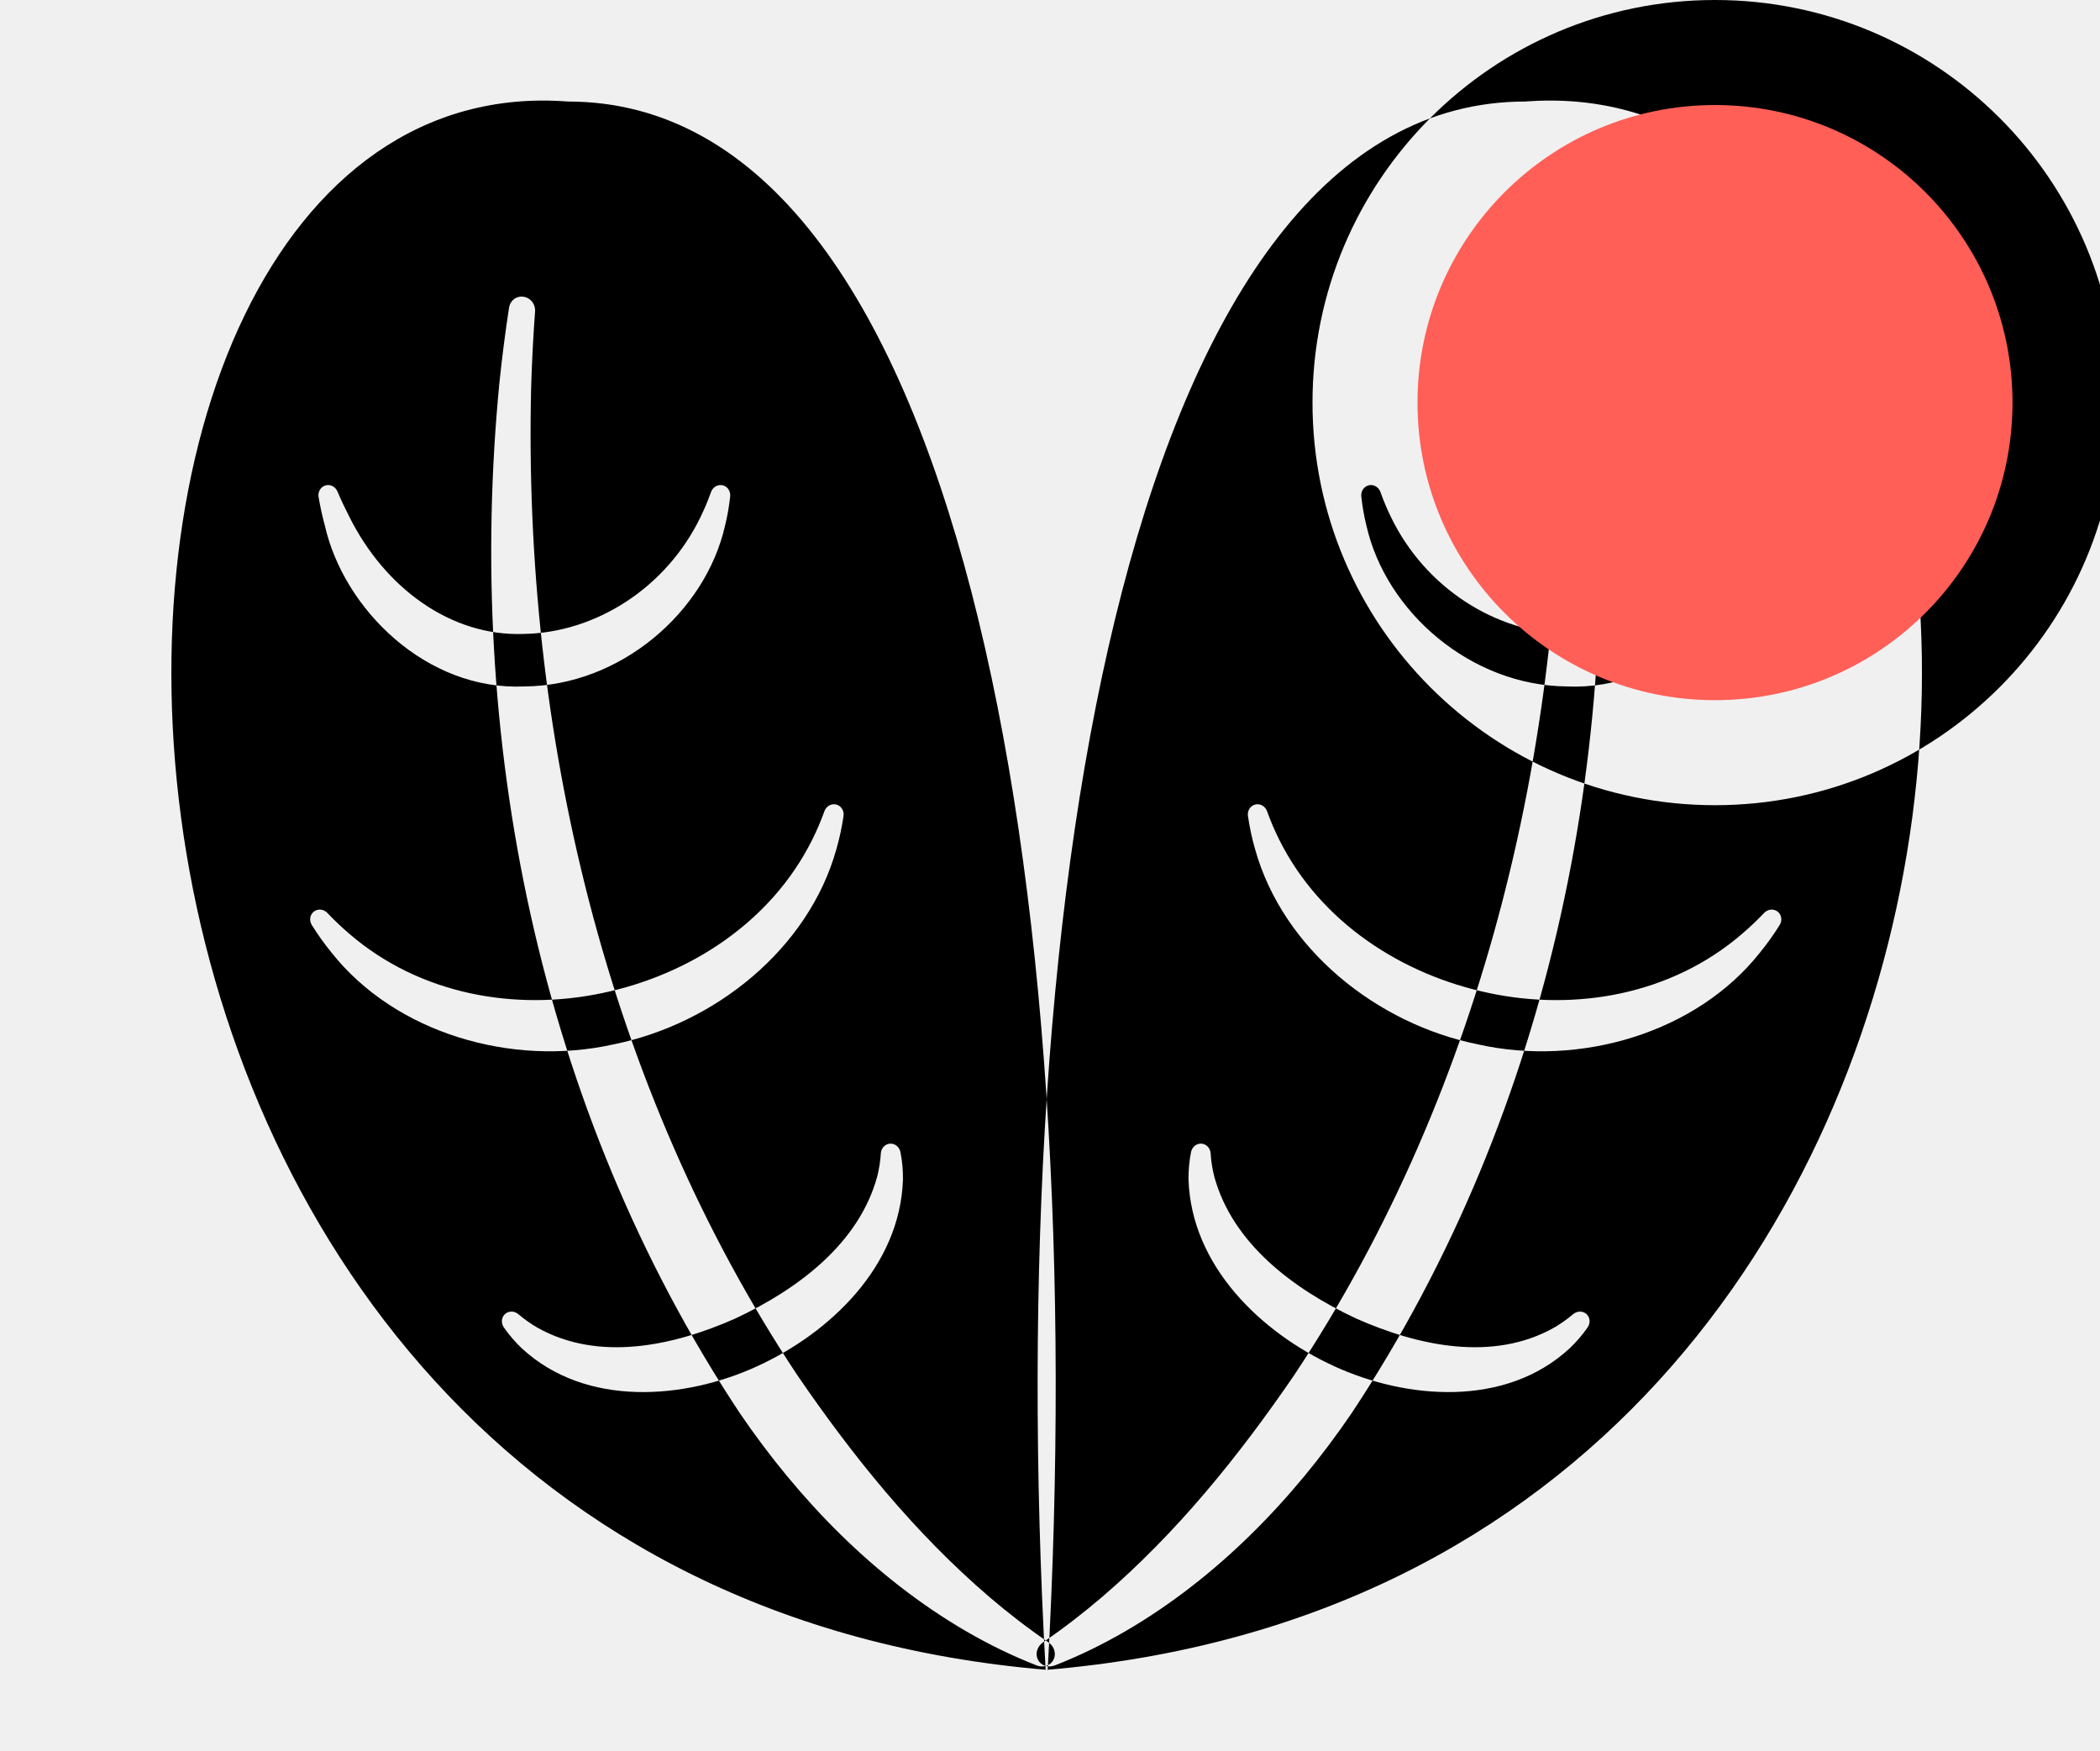
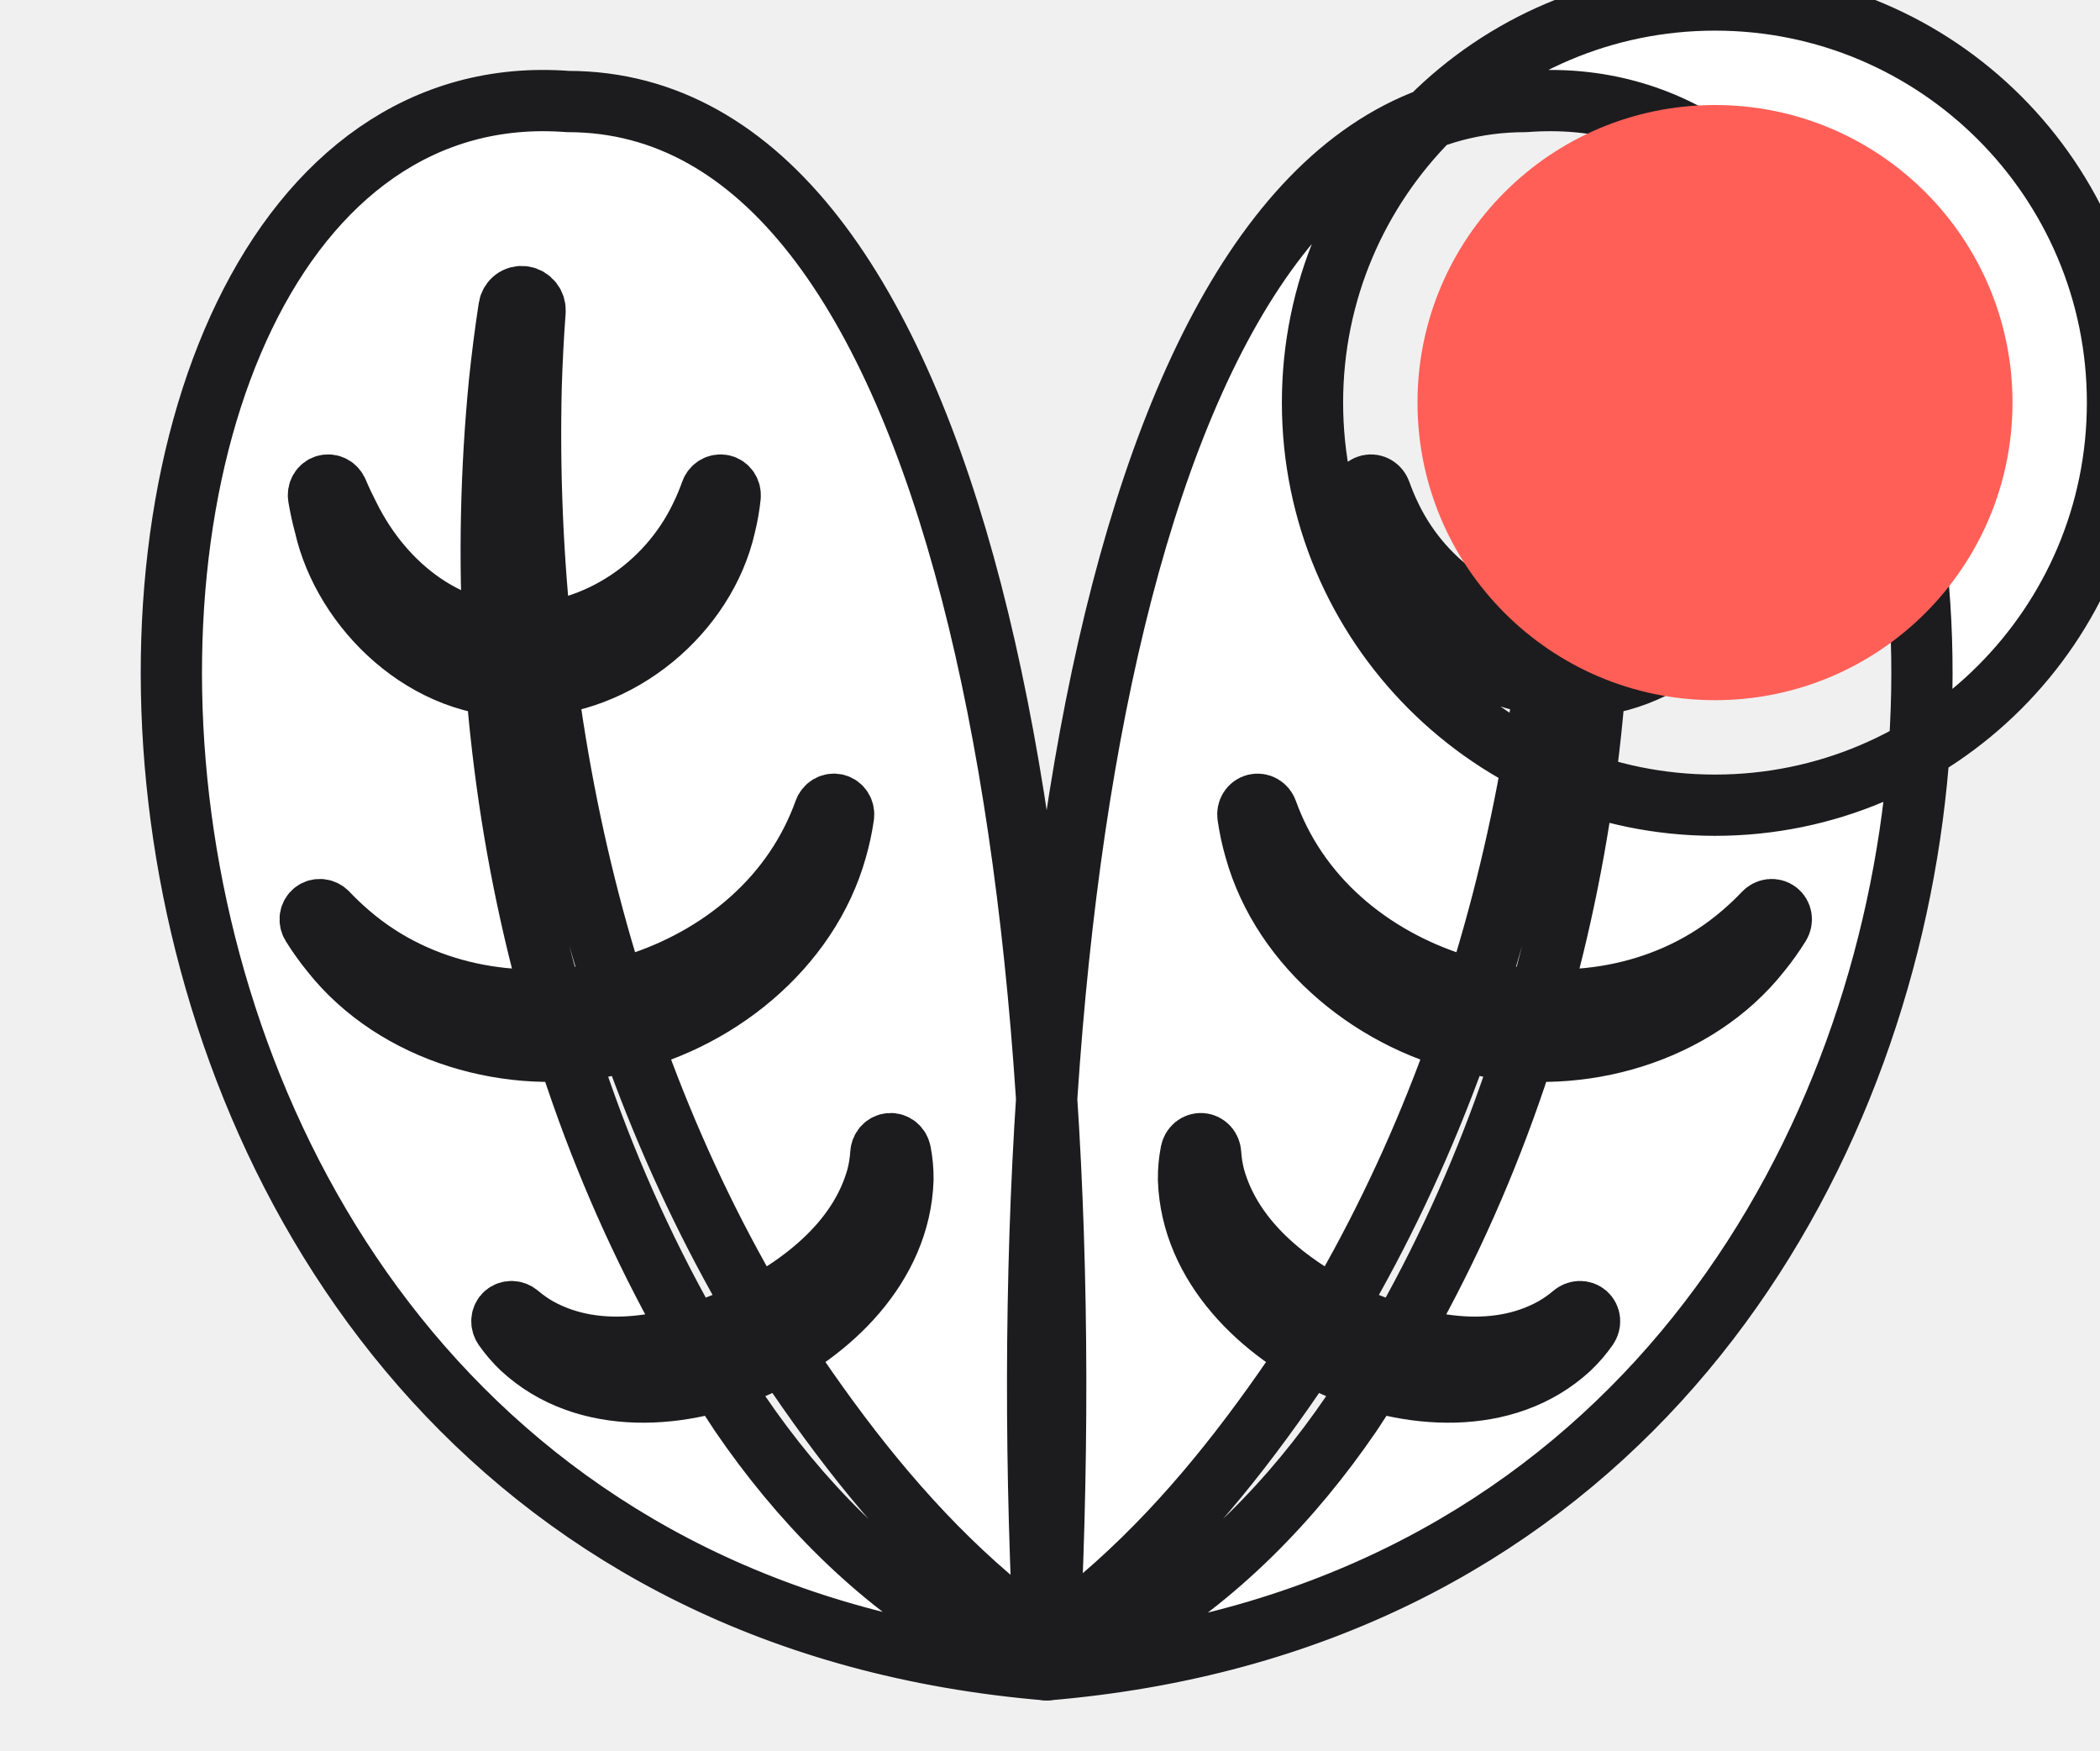
<svg xmlns="http://www.w3.org/2000/svg" viewBox="40 14 240 200">
-   <path fill="#000000" fill-rule="evenodd" d="M159.737 204.8C36.221 194.555 38.184 20.523 104.909 25.6C149.768 25.6 164.721 115.2 159.737 204.8Z M159.5 204.8C283.016 194.555 281.053 20.523 214.328 25.6C169.469 25.6 154.516 115.2 159.5 204.8Z M160.544 204.288C160.188 204.425 159.794 204.449 159.434 204.328C159.075 204.208 158.782 203.957 158.617 203.625C158.452 203.293 158.426 202.902 158.542 202.532C158.658 202.162 158.908 201.848 159.225 201.632C161.562 200.034 163.801 198.304 165.952 196.468C174.509 189.13 181.56 180.393 187.898 171.131C209.763 138.226 219.299 97.595 218.318 58.073C218.231 55.235 218.084 52.41 217.873 49.578C217.844 49.189 217.96 48.794 218.206 48.48C218.452 48.166 218.807 47.958 219.194 47.901C219.58 47.845 219.97 47.944 220.278 48.177C220.587 48.41 220.788 48.758 220.847 49.142C221.284 51.989 221.649 54.838 221.947 57.711C225.857 97.777 217.709 140.468 194.438 175.516C187.699 185.391 179.05 194.307 168.617 200.378C166.005 201.895 163.303 203.213 160.544 204.288Z M219.764 164.17C219.978 163.986 220.249 163.869 220.535 163.859C220.821 163.85 221.097 163.948 221.306 164.134C221.514 164.321 221.641 164.584 221.664 164.87C221.686 165.155 221.6 165.438 221.441 165.67C220.837 166.532 220.159 167.324 219.386 168.058C212.047 174.844 200.734 173.891 192.467 170.094C184.167 166.285 176.163 158.691 175.83 148.777C175.817 147.714 175.913 146.666 176.117 145.635C176.174 145.359 176.318 145.101 176.54 144.919C176.761 144.738 177.039 144.648 177.318 144.669C177.597 144.69 177.858 144.821 178.05 145.034C178.242 145.247 178.345 145.524 178.36 145.805C178.417 146.708 178.558 147.577 178.772 148.429C180.87 156.102 187.848 161.302 194.955 164.634C202.123 167.823 210.629 169.604 217.585 165.706C218.347 165.264 219.067 164.761 219.764 164.17Z M241.608 118.315C241.803 118.108 242.066 117.967 242.353 117.934C242.64 117.902 242.926 117.979 243.151 118.152C243.376 118.325 243.525 118.581 243.567 118.866C243.61 119.152 243.542 119.442 243.392 119.685C242.706 120.784 241.978 121.81 241.153 122.821C233.85 132.056 220.54 135.914 208.946 133.335C197.32 131.008 186.606 122.4 183.433 111.005C183.073 109.754 182.808 108.508 182.622 107.228C182.583 106.946 182.637 106.652 182.792 106.408C182.946 106.164 183.185 105.989 183.46 105.922C183.736 105.854 184.028 105.898 184.278 106.043C184.528 106.189 184.712 106.424 184.808 106.692C185.213 107.82 185.673 108.89 186.198 109.942C190.92 119.411 200.273 125.389 210.173 127.461C220.081 129.558 230.968 127.663 239.029 120.755C239.933 119.987 240.775 119.193 241.608 118.315Z M240.453 70.167C240.563 69.906 240.757 69.681 241.012 69.548C241.266 69.415 241.558 69.383 241.829 69.462C242.099 69.54 242.329 69.723 242.473 69.971C242.617 70.22 242.66 70.513 242.614 70.793C242.421 71.908 242.202 72.94 241.905 74.026C239.742 83.614 230.289 92.944 219.087 92.431C208.132 92.35 198.387 83.948 196.155 74.026C195.883 72.923 195.698 71.844 195.576 70.724C195.548 70.443 195.609 70.153 195.769 69.913C195.928 69.674 196.169 69.506 196.444 69.445C196.719 69.384 197.008 69.434 197.254 69.583C197.5 69.732 197.679 69.968 197.772 70.236C198.118 71.212 198.504 72.123 198.946 73.033C202.846 81.158 210.971 86.311 219.192 86.432C227.479 86.728 235.069 81.192 239.14 72.962C239.614 72.042 240.037 71.153 240.453 70.167Z M158.481 204.288C158.837 204.425 159.231 204.449 159.591 204.328C159.95 204.208 160.243 203.957 160.408 203.625C160.573 203.293 160.599 202.902 160.483 202.532C160.367 202.162 160.117 201.848 159.8 201.632C157.463 200.034 155.224 198.304 153.073 196.468C144.516 189.13 137.465 180.393 131.127 171.131C109.262 138.226 99.726 97.595 100.707 58.073C100.794 55.235 100.941 52.41 101.152 49.578C101.181 49.189 101.065 48.794 100.819 48.48C100.573 48.166 100.218 47.958 99.831 47.901C99.445 47.845 99.055 47.944 98.747 48.177C98.438 48.41 98.237 48.758 98.178 49.142C97.741 51.989 97.376 54.838 97.078 57.711C93.168 97.777 101.316 140.468 124.586 175.516C131.326 185.391 139.975 194.307 150.408 200.378C153.02 201.895 155.722 203.213 158.481 204.288Z M99.261 164.17C99.047 163.986 98.776 163.869 98.49 163.859C98.204 163.85 97.928 163.948 97.719 164.134C97.511 164.321 97.383 164.584 97.361 164.87C97.338 165.155 97.425 165.438 97.584 165.67C98.188 166.532 98.866 167.324 99.639 168.058C106.978 174.844 118.291 173.891 126.558 170.094C134.858 166.285 142.862 158.691 143.195 148.777C143.208 147.714 143.112 146.666 142.908 145.635C142.851 145.359 142.707 145.101 142.485 144.919C142.264 144.738 141.986 144.648 141.707 144.669C141.428 144.69 141.166 144.821 140.975 145.034C140.783 145.247 140.68 145.524 140.665 145.805C140.608 146.708 140.467 147.577 140.253 148.429C138.155 156.102 131.177 161.302 124.07 164.634C116.902 167.823 108.396 169.604 101.44 165.706C100.678 165.264 99.958 164.761 99.261 164.17Z M77.418 118.315C77.222 118.108 76.959 117.967 76.672 117.934C76.385 117.902 76.099 117.979 75.874 118.152C75.649 118.325 75.501 118.581 75.458 118.866C75.415 119.152 75.483 119.442 75.632 119.685C76.319 120.784 77.047 121.81 77.872 122.821C85.175 132.056 98.485 135.914 110.079 133.335C121.705 131.008 132.419 122.4 135.592 111.005C135.952 109.754 136.217 108.508 136.403 107.228C136.442 106.946 136.388 106.652 136.233 106.408C136.079 106.164 135.84 105.989 135.565 105.922C135.289 105.854 134.997 105.898 134.747 106.043C134.497 106.189 134.313 106.424 134.217 106.692C133.812 107.82 133.352 108.89 132.827 109.942C128.105 119.411 118.752 125.389 108.852 127.461C98.944 129.558 88.056 127.663 79.996 120.755C79.092 119.987 78.25 119.193 77.418 118.315Z M78.572 70.167C78.462 69.906 78.268 69.681 78.013 69.548C77.759 69.415 77.467 69.383 77.196 69.462C76.926 69.54 76.696 69.723 76.552 69.971C76.408 70.22 76.365 70.513 76.411 70.793C76.604 71.908 76.823 72.94 77.12 74.026C79.283 83.614 88.736 92.944 99.938 92.431C110.893 92.35 120.638 83.948 122.87 74.026C123.142 72.923 123.327 71.844 123.449 70.724C123.477 70.443 123.416 70.153 123.256 69.913C123.097 69.674 122.856 69.506 122.581 69.445C122.306 69.384 122.017 69.434 121.771 69.583C121.525 69.732 121.346 69.968 121.253 70.236C120.907 71.212 120.521 72.123 120.079 73.033C116.179 81.158 108.054 86.311 99.833 86.432C91.546 86.728 83.956 81.192 79.885 72.962C79.411 72.042 78.988 71.153 78.572 70.167Z M190 60 a46 46 0 1 0 92 0 a46 46 0 1 0 -92 0 Z" />
+   <path fill="#FFFFFF" stroke="#1C1C1E" stroke-width="7" stroke-linejoin="round" fill-rule="evenodd" d="M159.737 204.8C36.221 194.555 38.184 20.523 104.909 25.6C149.768 25.6 164.721 115.2 159.737 204.8Z M159.5 204.8C283.016 194.555 281.053 20.523 214.328 25.6C169.469 25.6 154.516 115.2 159.5 204.8Z M160.544 204.288C160.188 204.425 159.794 204.449 159.434 204.328C159.075 204.208 158.782 203.957 158.617 203.625C158.452 203.293 158.426 202.902 158.542 202.532C158.658 202.162 158.908 201.848 159.225 201.632C161.562 200.034 163.801 198.304 165.952 196.468C174.509 189.13 181.56 180.393 187.898 171.131C209.763 138.226 219.299 97.595 218.318 58.073C218.231 55.235 218.084 52.41 217.873 49.578C217.844 49.189 217.96 48.794 218.206 48.48C218.452 48.166 218.807 47.958 219.194 47.901C219.58 47.845 219.97 47.944 220.278 48.177C220.587 48.41 220.788 48.758 220.847 49.142C221.284 51.989 221.649 54.838 221.947 57.711C225.857 97.777 217.709 140.468 194.438 175.516C187.699 185.391 179.05 194.307 168.617 200.378C166.005 201.895 163.303 203.213 160.544 204.288Z M219.764 164.17C219.978 163.986 220.249 163.869 220.535 163.859C220.821 163.85 221.097 163.948 221.306 164.134C221.514 164.321 221.641 164.584 221.664 164.87C221.686 165.155 221.6 165.438 221.441 165.67C220.837 166.532 220.159 167.324 219.386 168.058C212.047 174.844 200.734 173.891 192.467 170.094C184.167 166.285 176.163 158.691 175.83 148.777C175.817 147.714 175.913 146.666 176.117 145.635C176.174 145.359 176.318 145.101 176.54 144.919C176.761 144.738 177.039 144.648 177.318 144.669C177.597 144.69 177.858 144.821 178.05 145.034C178.242 145.247 178.345 145.524 178.36 145.805C178.417 146.708 178.558 147.577 178.772 148.429C180.87 156.102 187.848 161.302 194.955 164.634C202.123 167.823 210.629 169.604 217.585 165.706C218.347 165.264 219.067 164.761 219.764 164.17Z M241.608 118.315C241.803 118.108 242.066 117.967 242.353 117.934C242.64 117.902 242.926 117.979 243.151 118.152C243.376 118.325 243.525 118.581 243.567 118.866C243.61 119.152 243.542 119.442 243.392 119.685C242.706 120.784 241.978 121.81 241.153 122.821C233.85 132.056 220.54 135.914 208.946 133.335C197.32 131.008 186.606 122.4 183.433 111.005C183.073 109.754 182.808 108.508 182.622 107.228C182.583 106.946 182.637 106.652 182.792 106.408C182.946 106.164 183.185 105.989 183.46 105.922C183.736 105.854 184.028 105.898 184.278 106.043C184.528 106.189 184.712 106.424 184.808 106.692C185.213 107.82 185.673 108.89 186.198 109.942C190.92 119.411 200.273 125.389 210.173 127.461C220.081 129.558 230.968 127.663 239.029 120.755C239.933 119.987 240.775 119.193 241.608 118.315Z M240.453 70.167C240.563 69.906 240.757 69.681 241.012 69.548C241.266 69.415 241.558 69.383 241.829 69.462C242.099 69.54 242.329 69.723 242.473 69.971C242.617 70.22 242.66 70.513 242.614 70.793C242.421 71.908 242.202 72.94 241.905 74.026C239.742 83.614 230.289 92.944 219.087 92.431C208.132 92.35 198.387 83.948 196.155 74.026C195.883 72.923 195.698 71.844 195.576 70.724C195.548 70.443 195.609 70.153 195.769 69.913C195.928 69.674 196.169 69.506 196.444 69.445C196.719 69.384 197.008 69.434 197.254 69.583C197.5 69.732 197.679 69.968 197.772 70.236C198.118 71.212 198.504 72.123 198.946 73.033C202.846 81.158 210.971 86.311 219.192 86.432C227.479 86.728 235.069 81.192 239.14 72.962C239.614 72.042 240.037 71.153 240.453 70.167Z M158.481 204.288C158.837 204.425 159.231 204.449 159.591 204.328C159.95 204.208 160.243 203.957 160.408 203.625C160.573 203.293 160.599 202.902 160.483 202.532C160.367 202.162 160.117 201.848 159.8 201.632C157.463 200.034 155.224 198.304 153.073 196.468C144.516 189.13 137.465 180.393 131.127 171.131C109.262 138.226 99.726 97.595 100.707 58.073C100.794 55.235 100.941 52.41 101.152 49.578C101.181 49.189 101.065 48.794 100.819 48.48C100.573 48.166 100.218 47.958 99.831 47.901C99.445 47.845 99.055 47.944 98.747 48.177C98.438 48.41 98.237 48.758 98.178 49.142C97.741 51.989 97.376 54.838 97.078 57.711C93.168 97.777 101.316 140.468 124.586 175.516C131.326 185.391 139.975 194.307 150.408 200.378C153.02 201.895 155.722 203.213 158.481 204.288Z M99.261 164.17C99.047 163.986 98.776 163.869 98.49 163.859C98.204 163.85 97.928 163.948 97.719 164.134C97.511 164.321 97.383 164.584 97.361 164.87C97.338 165.155 97.425 165.438 97.584 165.67C98.188 166.532 98.866 167.324 99.639 168.058C106.978 174.844 118.291 173.891 126.558 170.094C134.858 166.285 142.862 158.691 143.195 148.777C143.208 147.714 143.112 146.666 142.908 145.635C142.851 145.359 142.707 145.101 142.485 144.919C142.264 144.738 141.986 144.648 141.707 144.669C141.428 144.69 141.166 144.821 140.975 145.034C140.783 145.247 140.68 145.524 140.665 145.805C140.608 146.708 140.467 147.577 140.253 148.429C138.155 156.102 131.177 161.302 124.07 164.634C116.902 167.823 108.396 169.604 101.44 165.706C100.678 165.264 99.958 164.761 99.261 164.17Z M77.418 118.315C77.222 118.108 76.959 117.967 76.672 117.934C76.385 117.902 76.099 117.979 75.874 118.152C75.649 118.325 75.501 118.581 75.458 118.866C75.415 119.152 75.483 119.442 75.632 119.685C76.319 120.784 77.047 121.81 77.872 122.821C85.175 132.056 98.485 135.914 110.079 133.335C121.705 131.008 132.419 122.4 135.592 111.005C135.952 109.754 136.217 108.508 136.403 107.228C136.442 106.946 136.388 106.652 136.233 106.408C136.079 106.164 135.84 105.989 135.565 105.922C135.289 105.854 134.997 105.898 134.747 106.043C134.497 106.189 134.313 106.424 134.217 106.692C133.812 107.82 133.352 108.89 132.827 109.942C128.105 119.411 118.752 125.389 108.852 127.461C98.944 129.558 88.056 127.663 79.996 120.755C79.092 119.987 78.25 119.193 77.418 118.315Z M78.572 70.167C78.462 69.906 78.268 69.681 78.013 69.548C77.759 69.415 77.467 69.383 77.196 69.462C76.926 69.54 76.696 69.723 76.552 69.971C76.408 70.22 76.365 70.513 76.411 70.793C76.604 71.908 76.823 72.94 77.12 74.026C79.283 83.614 88.736 92.944 99.938 92.431C110.893 92.35 120.638 83.948 122.87 74.026C123.142 72.923 123.327 71.844 123.449 70.724C123.477 70.443 123.416 70.153 123.256 69.913C123.097 69.674 122.856 69.506 122.581 69.445C122.306 69.384 122.017 69.434 121.771 69.583C121.525 69.732 121.346 69.968 121.253 70.236C120.907 71.212 120.521 72.123 120.079 73.033C116.179 81.158 108.054 86.311 99.833 86.432C91.546 86.728 83.956 81.192 79.885 72.962C79.411 72.042 78.988 71.153 78.572 70.167Z M190 60 a46 46 0 1 0 92 0 a46 46 0 1 0 -92 0 Z" />
  <path fill="#FF5F57" d="M202 60 a34 34 0 1 0 68 0 a34 34 0 1 0 -68 0 Z" />
</svg>
